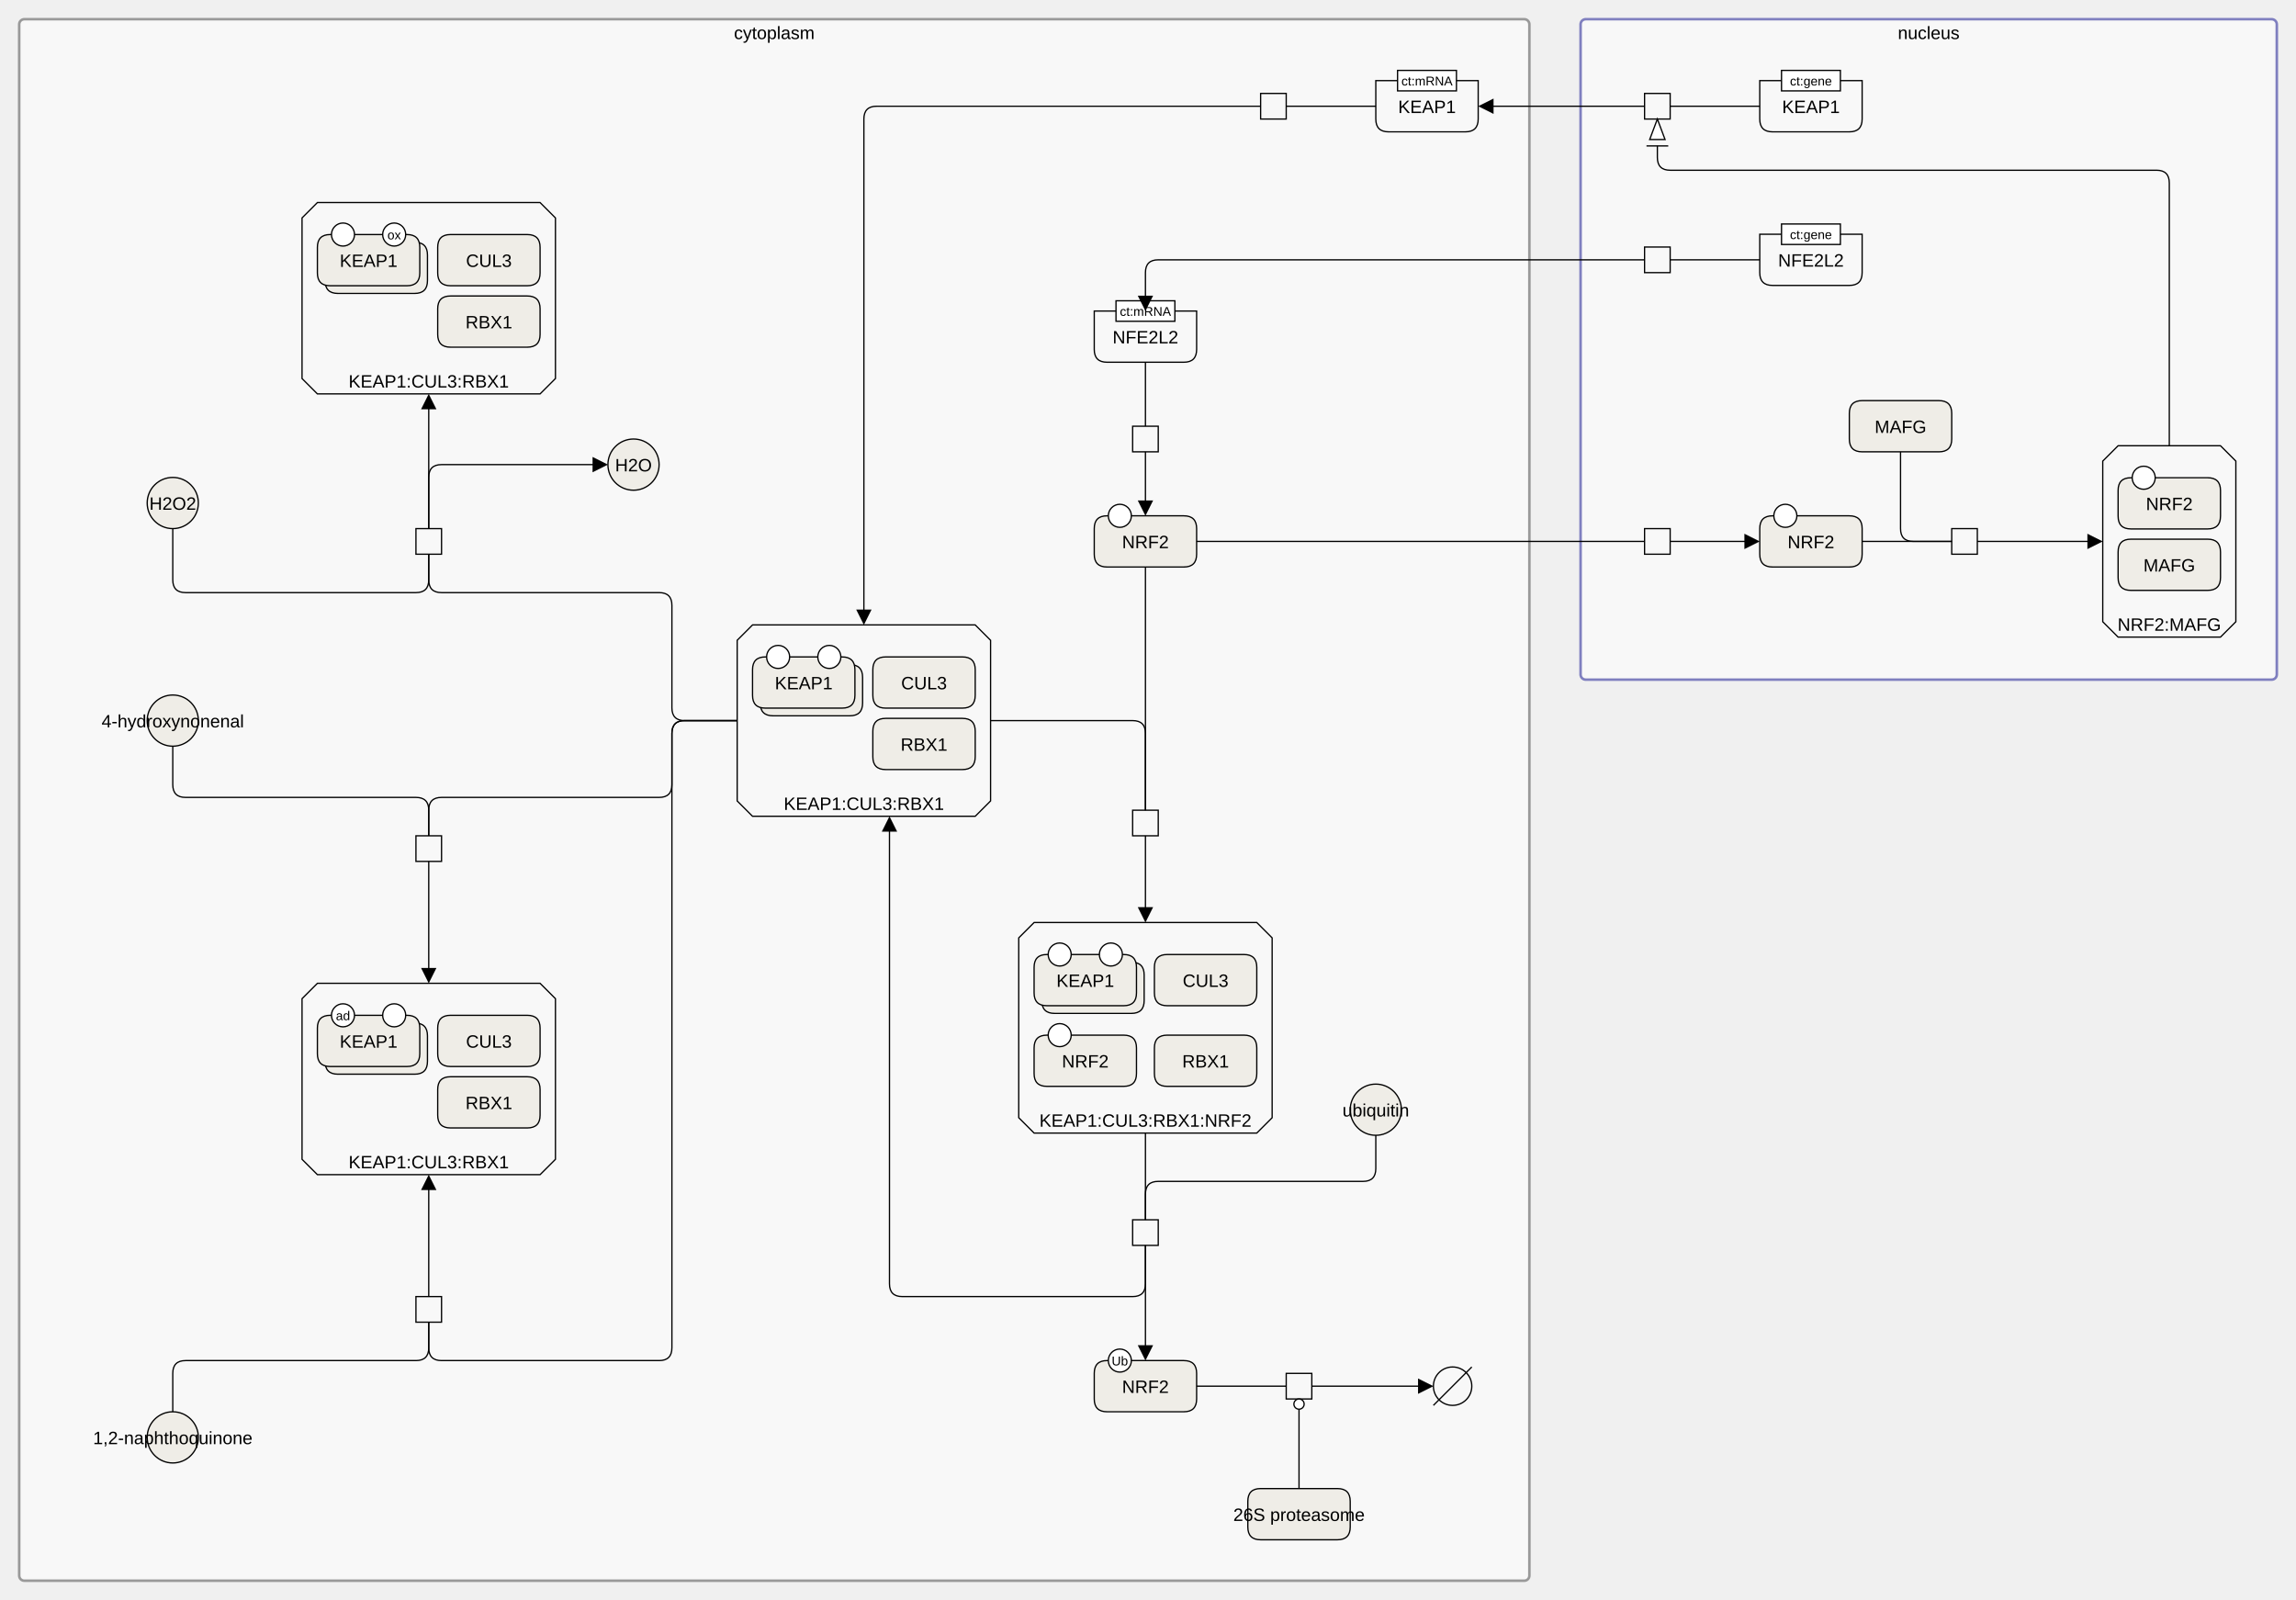
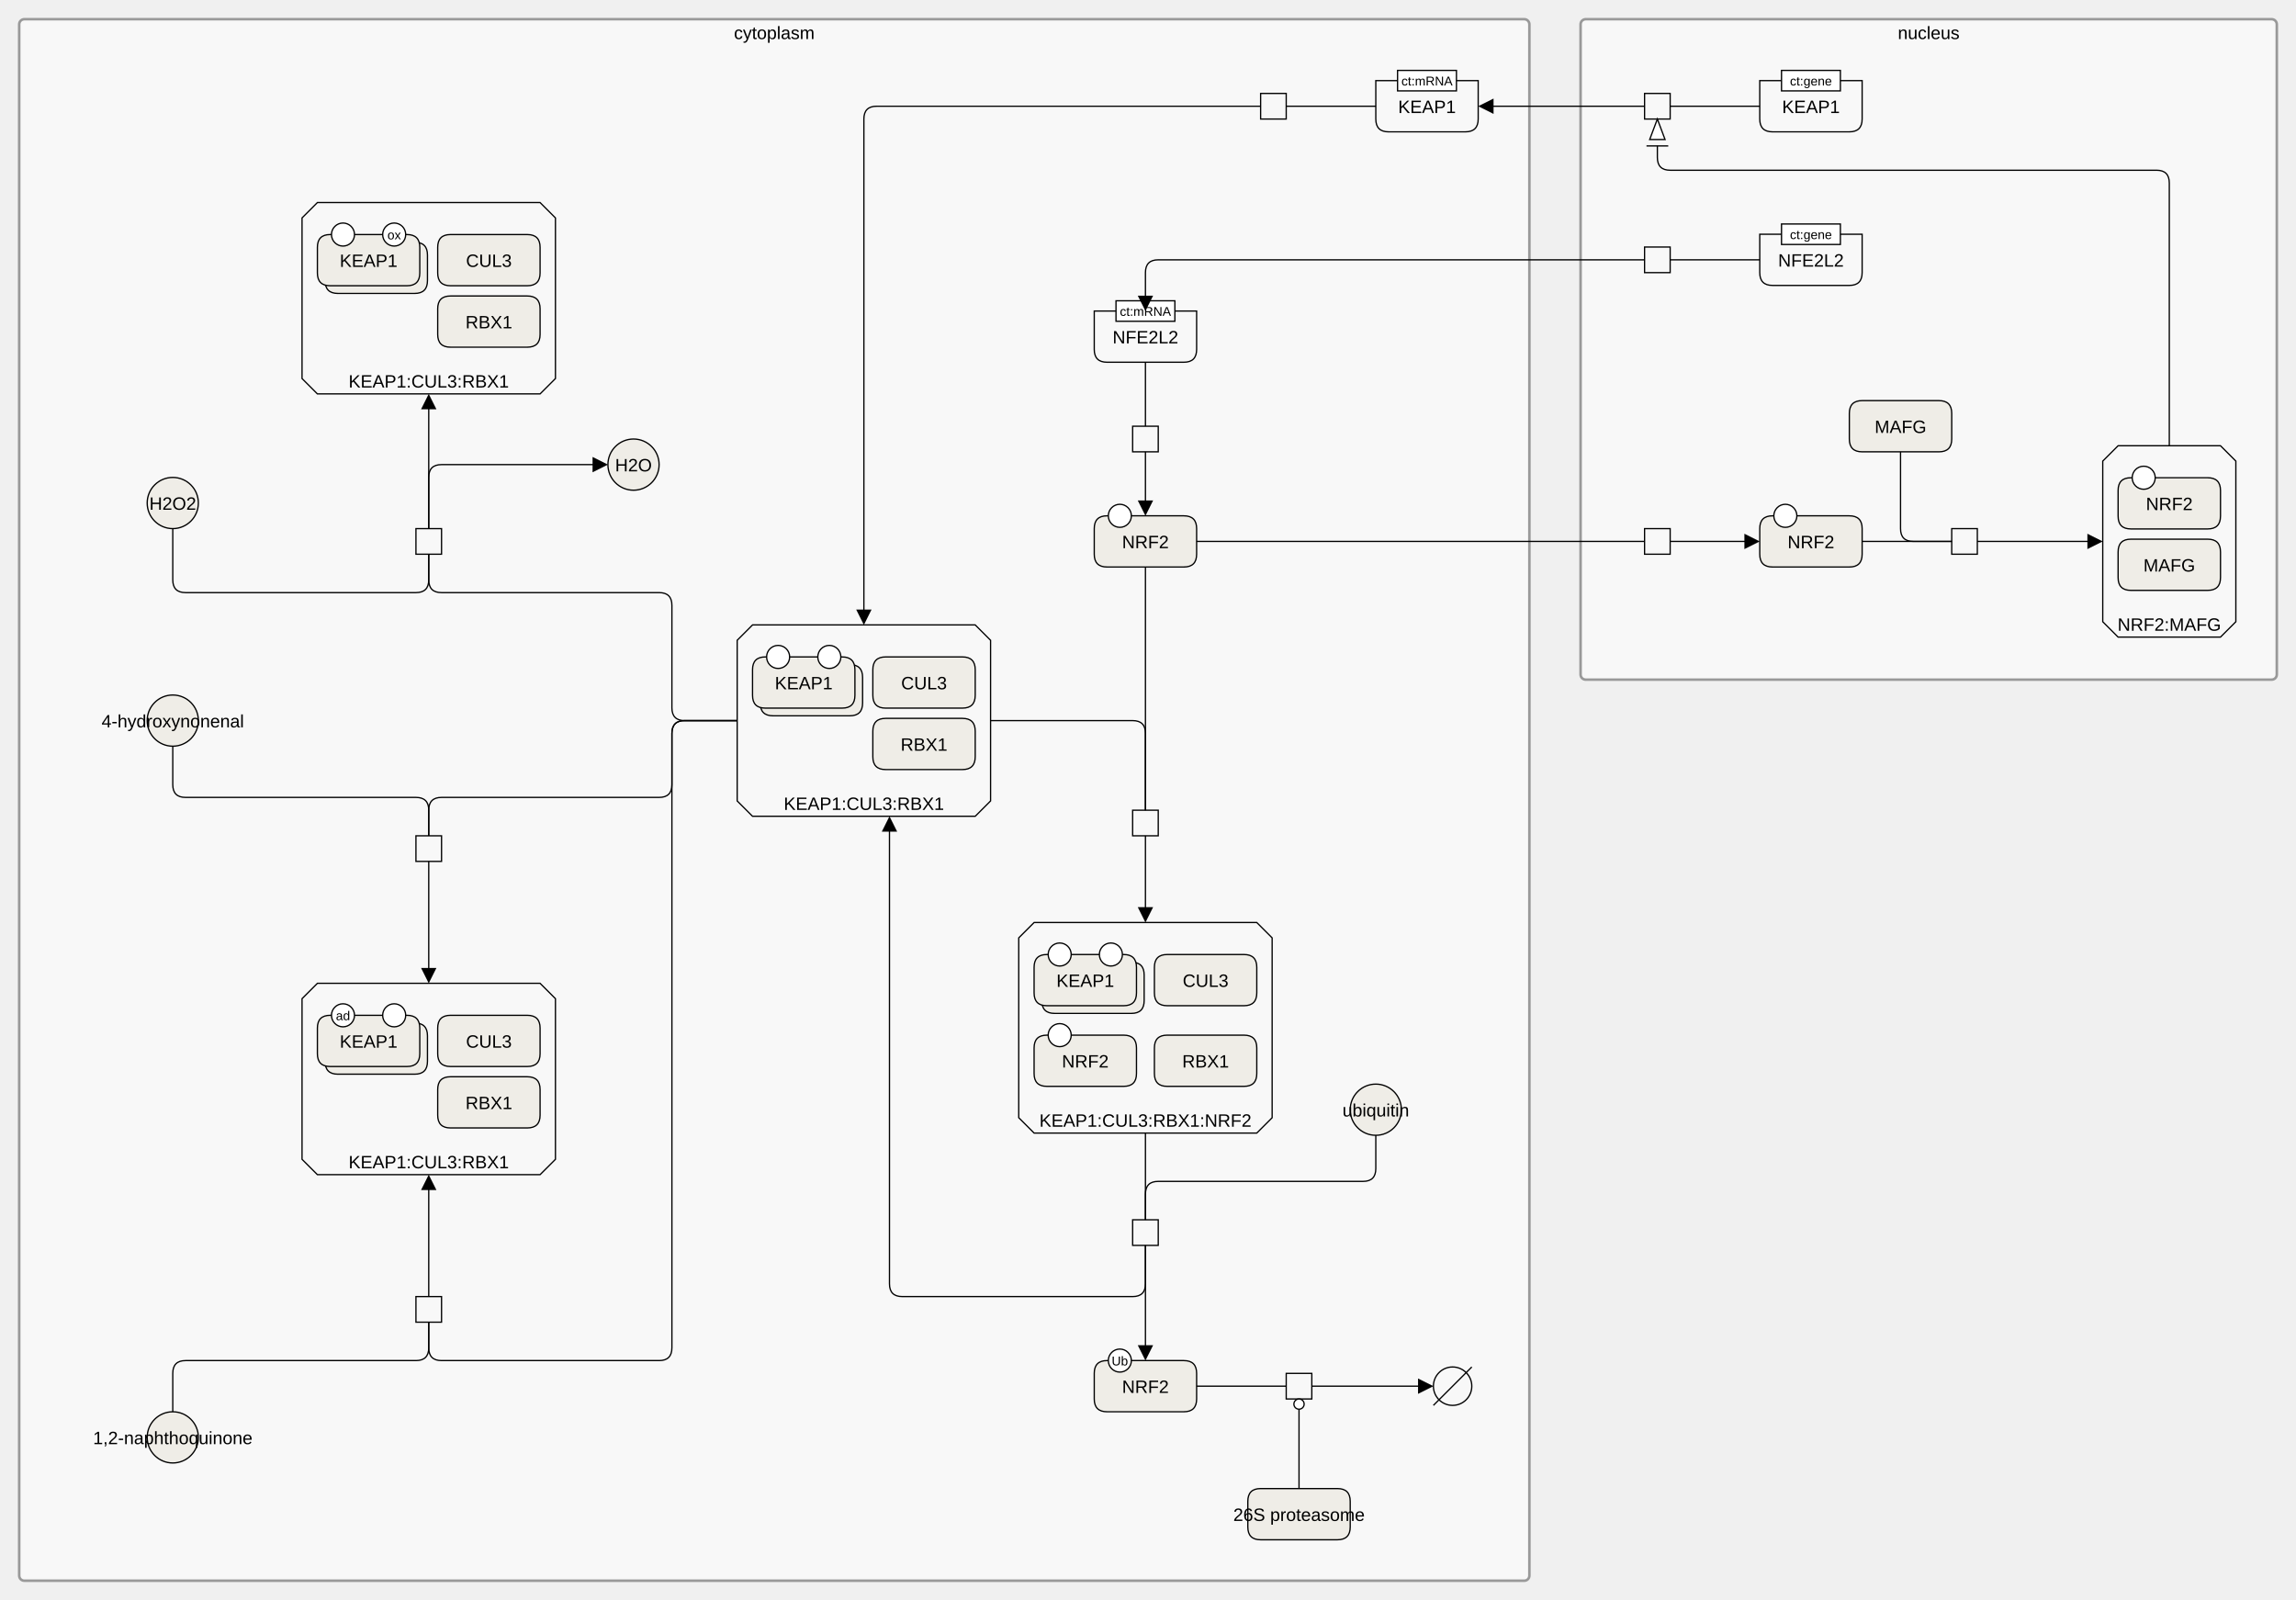
<svg xmlns="http://www.w3.org/2000/svg" width="1794" height="1250" viewBox="0 0 1794 1250" stroke-linecap="butt" stroke-miterlimit="10">
  <g transform="translate(55,63)">
    <path d="M-40 -44 C-40 -46.209 -38.209 -48 -36 -48 L1136 -48 C1138.209 -48 1140 -46.209 1140 -44 L1140 1168 C1140 1170.209 1138.209 1172 1136 1172 L-36 1172 C-38.209 1172 -40 1170.209 -40 1168 Z" fill="#F8F8F8" stroke="none" />
    <path d="M-40 -44 C-40 -46.209 -38.209 -48 -36 -48 L1136 -48 C1138.209 -48 1140 -46.209 1140 -44 L1140 1168 C1140 1170.209 1138.209 1172 1136 1172 L-36 1172 C-38.209 1172 -40 1170.209 -40 1168 Z" fill="none" stroke="#999999" stroke-width="2" />
    <text x="550" y="-32.459" text-anchor="middle" font-family="'Dialog', Arial, Helvetica, sans-serif" font-size="14" fill="#000000" stroke="none" xml:space="preserve">cytoplasm</text>
    <path d="M1180 -44 C1180 -46.209 1181.791 -48 1184 -48 L1720 -48 C1722.209 -48 1724 -46.209 1724 -44 L1724 464 C1724 466.209 1722.209 468 1720 468 L1184 468 C1181.791 468 1180 466.209 1180 464 Z" fill="#F8F8F8" stroke="none" />
-     <path d="M1180 -44 C1180 -46.209 1181.791 -48 1184 -48 L1720 -48 C1722.209 -48 1724 -46.209 1724 -44 L1724 464 C1724 466.209 1722.209 468 1720 468 L1184 468 C1181.791 468 1180 466.209 1180 464 Z" fill="none" stroke="#7F7FBF" stroke-width="2" />
+     <path d="M1180 -44 C1180 -46.209 1181.791 -48 1184 -48 L1720 -48 C1722.209 -48 1724 -46.209 1724 -44 L1724 464 C1724 466.209 1722.209 468 1720 468 L1184 468 C1181.791 468 1180 466.209 1180 464 Z" fill="none" stroke="#999999" stroke-width="2" />
    <text x="1452" y="-32.459" text-anchor="middle" font-family="'Dialog', Arial, Helvetica, sans-serif" font-size="14" fill="#000000" stroke="none" xml:space="preserve">nucleus</text>
    <path d="M1320 120 L1400 120 L1400 150 Q1400 160 1390 160 L1330 160 Q1320 160 1320 150 Z" fill="none" stroke="#000000" />
    <text x="1360" y="145.291" text-anchor="middle" font-family="'Dialog', Arial, Helvetica, sans-serif" font-size="14" fill="#000000" stroke="none" xml:space="preserve">NFE2L2</text>
    <path d="M1337 112 L1383 112 L1383 128 L1337 128 Z" fill="#FFFFFF" stroke="none" />
    <path d="M1337 112 L1383 112 L1383 128 L1337 128 Z" fill="none" stroke="#000000" />
    <text x="1360" y="123.779" text-anchor="middle" font-family="'Dialog', Arial, Helvetica, sans-serif" font-size="10" fill="#000000" stroke="none" xml:space="preserve">ct:gene</text>
    <path d="M1320 0 L1400 0 L1400 30 Q1400 40 1390 40 L1330 40 Q1320 40 1320 30 Z" fill="none" stroke="#000000" />
    <text x="1360" y="25.291" text-anchor="middle" font-family="'Dialog', Arial, Helvetica, sans-serif" font-size="14" fill="#000000" stroke="none" xml:space="preserve">KEAP1</text>
    <path d="M1337 -8 L1383 -8 L1383 8 L1337 8 Z" fill="#FFFFFF" stroke="none" />
    <path d="M1337 -8 L1383 -8 L1383 8 L1337 8 Z" fill="none" stroke="#000000" />
    <text x="1360" y="3.78" text-anchor="middle" font-family="'Dialog', Arial, Helvetica, sans-serif" font-size="10" fill="#000000" stroke="none" xml:space="preserve">ct:gene</text>
    <path d="M1320 350 Q1320 340 1330 340 L1390 340 Q1400 340 1400 350 L1400 370 Q1400 380 1390 380 L1330 380 Q1320 380 1320 370 Z" fill="#EFEDE7" stroke="none" />
    <path d="M1320 350 Q1320 340 1330 340 L1390 340 Q1400 340 1400 350 L1400 370 Q1400 380 1390 380 L1330 380 Q1320 380 1320 370 Z" fill="none" stroke="#000000" />
    <text x="1360" y="365.291" text-anchor="middle" font-family="'Dialog', Arial, Helvetica, sans-serif" font-size="14" fill="#000000" stroke="none" xml:space="preserve">NRF2</text>
    <path d="M1331 340 C1331 335.029 1335.029 331 1340 331 L1340 331 C1344.971 331 1349 335.029 1349 340 L1349 340 C1349 344.971 1344.971 349 1340 349 L1340 349 C1335.029 349 1331 344.971 1331 340 Z" fill="#FFFFFF" stroke="none" />
    <path d="M1331 340 C1331 335.029 1335.029 331 1340 331 L1340 331 C1344.971 331 1349 335.029 1349 340 L1349 340 C1349 344.971 1344.971 349 1340 349 L1340 349 C1335.029 349 1331 344.971 1331 340 Z" fill="none" stroke="#000000" />
    <path d="M1600 285.25 L1680 285.25 L1692 297.25 L1692 422.75 L1680 434.75 L1600 434.75 L1588 422.75 L1588 297.25 Z" fill="none" stroke="#000000" />
    <text x="1640" y="429.791" text-anchor="middle" font-family="'Dialog', Arial, Helvetica, sans-serif" font-size="14" fill="#000000" stroke="none" xml:space="preserve">NRF2:MAFG</text>
    <path d="M1600 320.25 Q1600 310.25 1610 310.25 L1670 310.25 Q1680 310.25 1680 320.25 L1680 340.25 Q1680 350.25 1670 350.25 L1610 350.25 Q1600 350.25 1600 340.25 Z" fill="#EFEDE7" stroke="none" />
    <path d="M1600 320.25 Q1600 310.25 1610 310.25 L1670 310.25 Q1680 310.25 1680 320.25 L1680 340.25 Q1680 350.25 1670 350.25 L1610 350.25 Q1600 350.25 1600 340.25 Z" fill="none" stroke="#000000" />
    <text x="1640" y="335.541" text-anchor="middle" font-family="'Dialog', Arial, Helvetica, sans-serif" font-size="14" fill="#000000" stroke="none" xml:space="preserve">NRF2</text>
    <path d="M1611 310.25 C1611 305.279 1615.029 301.25 1620 301.25 L1620 301.25 C1624.971 301.25 1629 305.279 1629 310.25 L1629 310.25 C1629 315.221 1624.971 319.25 1620 319.25 L1620 319.25 C1615.029 319.25 1611 315.221 1611 310.25 Z" fill="#FFFFFF" stroke="none" />
    <path d="M1611 310.25 C1611 305.279 1615.029 301.25 1620 301.25 L1620 301.25 C1624.971 301.25 1629 305.279 1629 310.25 L1629 310.25 C1629 315.221 1624.971 319.25 1620 319.25 L1620 319.25 C1615.029 319.25 1611 315.221 1611 310.25 Z" fill="none" stroke="#000000" />
    <path d="M1600 368.25 Q1600 358.25 1610 358.25 L1670 358.25 Q1680 358.25 1680 368.25 L1680 388.25 Q1680 398.25 1670 398.25 L1610 398.25 Q1600 398.25 1600 388.25 Z" fill="#EFEDE7" stroke="none" />
    <path d="M1600 368.25 Q1600 358.25 1610 358.25 L1670 358.25 Q1680 358.25 1680 368.25 L1680 388.25 Q1680 398.25 1670 398.25 L1610 398.25 Q1600 398.25 1600 388.25 Z" fill="none" stroke="#000000" />
    <text x="1640" y="383.541" text-anchor="middle" font-family="'Dialog', Arial, Helvetica, sans-serif" font-size="14" fill="#000000" stroke="none" xml:space="preserve">MAFG</text>
    <path d="M1390 260 Q1390 250 1400 250 L1460 250 Q1470 250 1470 260 L1470 280 Q1470 290 1460 290 L1400 290 Q1390 290 1390 280 Z" fill="#EFEDE7" stroke="none" />
    <path d="M1390 260 Q1390 250 1400 250 L1460 250 Q1470 250 1470 260 L1470 280 Q1470 290 1460 290 L1400 290 Q1390 290 1390 280 Z" fill="none" stroke="#000000" />
    <text x="1430" y="275.291" text-anchor="middle" font-family="'Dialog', Arial, Helvetica, sans-serif" font-size="14" fill="#000000" stroke="none" xml:space="preserve">MAFG</text>
    <path d="M1230 130 L1250 130 L1250 150 L1230 150 Z" fill="none" stroke="#000000" />
    <path d="M1230 350 L1250 350 L1250 370 L1230 370 Z" fill="none" stroke="#000000" />
    <path d="M1470 350 L1490 350 L1490 370 L1470 370 Z" fill="none" stroke="#000000" />
    <path d="M1230 10 L1250 10 L1250 30 L1230 30 Z" fill="none" stroke="#000000" />
    <path d="M800 180 L880 180 L880 210 Q880 220 870 220 L810 220 Q800 220 800 210 Z" fill="none" stroke="#000000" />
    <text x="840" y="205.291" text-anchor="middle" font-family="'Dialog', Arial, Helvetica, sans-serif" font-size="14" fill="#000000" stroke="none" xml:space="preserve">NFE2L2</text>
    <path d="M817 172 L863 172 L863 188 L817 188 Z" fill="#FFFFFF" stroke="none" />
    <path d="M817 172 L863 172 L863 188 L817 188 Z" fill="none" stroke="#000000" />
    <text x="840" y="183.78" text-anchor="middle" font-family="'Dialog', Arial, Helvetica, sans-serif" font-size="10" fill="#000000" stroke="none" xml:space="preserve">ct:mRNA</text>
    <path d="M1020 0 L1100 0 L1100 30 Q1100 40 1090 40 L1030 40 Q1020 40 1020 30 Z" fill="none" stroke="#000000" />
    <text x="1060" y="25.291" text-anchor="middle" font-family="'Dialog', Arial, Helvetica, sans-serif" font-size="14" fill="#000000" stroke="none" xml:space="preserve">KEAP1</text>
    <path d="M1037 -8 L1083 -8 L1083 8 L1037 8 Z" fill="#FFFFFF" stroke="none" />
    <path d="M1037 -8 L1083 -8 L1083 8 L1037 8 Z" fill="none" stroke="#000000" />
    <text x="1060" y="3.78" text-anchor="middle" font-family="'Dialog', Arial, Helvetica, sans-serif" font-size="10" fill="#000000" stroke="none" xml:space="preserve">ct:mRNA</text>
    <path d="M800 350 Q800 340 810 340 L870 340 Q880 340 880 350 L880 370 Q880 380 870 380 L810 380 Q800 380 800 370 Z" fill="#EFEDE7" stroke="none" />
    <path d="M800 350 Q800 340 810 340 L870 340 Q880 340 880 350 L880 370 Q880 380 870 380 L810 380 Q800 380 800 370 Z" fill="none" stroke="#000000" />
    <text x="840" y="365.291" text-anchor="middle" font-family="'Dialog', Arial, Helvetica, sans-serif" font-size="14" fill="#000000" stroke="none" xml:space="preserve">NRF2</text>
    <path d="M811 340 C811 335.029 815.029 331 820 331 L820 331 C824.971 331 829 335.029 829 340 L829 340 C829 344.971 824.971 349 820 349 L820 349 C815.029 349 811 344.971 811 340 Z" fill="#FFFFFF" stroke="none" />
    <path d="M811 340 C811 335.029 815.029 331 820 331 L820 331 C824.971 331 829 335.029 829 340 L829 340 C829 344.971 824.971 349 820 349 L820 349 C815.029 349 811 344.971 811 340 Z" fill="none" stroke="#000000" />
    <path d="M533 425.25 L707 425.25 L719 437.25 L719 562.75 L707 574.75 L533 574.75 L521 562.75 L521 437.25 Z" fill="none" stroke="#000000" />
    <text x="620" y="569.791" text-anchor="middle" font-family="'Dialog', Arial, Helvetica, sans-serif" font-size="14" fill="#000000" stroke="none" xml:space="preserve">KEAP1:CUL3:RBX1</text>
    <path d="M539 466.25 Q539 456.25 549 456.25 L609 456.25 Q619 456.25 619 466.25 L619 486.25 Q619 496.25 609 496.25 L549 496.25 Q539 496.25 539 486.25 Z" fill="#EFEDE7" stroke="none" />
    <path d="M539 466.25 Q539 456.25 549 456.25 L609 456.25 Q619 456.25 619 466.25 L619 486.25 Q619 496.25 609 496.25 L549 496.25 Q539 496.25 539 486.25 Z" fill="none" stroke="#000000" />
    <path d="M533 460.25 Q533 450.25 543 450.25 L603 450.25 Q613 450.25 613 460.25 L613 480.25 Q613 490.25 603 490.25 L543 490.25 Q533 490.25 533 480.25 Z" fill="#EFEDE7" stroke="none" />
    <path d="M533 460.25 Q533 450.25 543 450.25 L603 450.25 Q613 450.25 613 460.25 L613 480.25 Q613 490.25 603 490.25 L543 490.25 Q533 490.25 533 480.25 Z" fill="none" stroke="#000000" />
    <text x="573" y="475.541" text-anchor="middle" font-family="'Dialog', Arial, Helvetica, sans-serif" font-size="14" fill="#000000" stroke="none" xml:space="preserve">KEAP1</text>
    <path d="M544 450.25 C544 445.279 548.029 441.25 553 441.25 L553 441.25 C557.971 441.25 562 445.279 562 450.25 L562 450.25 C562 455.221 557.971 459.25 553 459.25 L553 459.25 C548.029 459.25 544 455.221 544 450.25 Z" fill="#FFFFFF" stroke="none" />
    <path d="M544 450.25 C544 445.279 548.029 441.25 553 441.25 L553 441.25 C557.971 441.25 562 445.279 562 450.25 L562 450.25 C562 455.221 557.971 459.25 553 459.25 L553 459.25 C548.029 459.25 544 455.221 544 450.25 Z" fill="none" stroke="#000000" />
    <path d="M584 450.25 C584 445.279 588.029 441.25 593 441.25 L593 441.25 C597.971 441.25 602 445.279 602 450.25 L602 450.25 C602 455.221 597.971 459.25 593 459.25 L593 459.25 C588.029 459.25 584 455.221 584 450.25 Z" fill="#FFFFFF" stroke="none" />
    <path d="M584 450.25 C584 445.279 588.029 441.25 593 441.25 L593 441.25 C597.971 441.25 602 445.279 602 450.25 L602 450.25 C602 455.221 597.971 459.25 593 459.25 L593 459.25 C588.029 459.25 584 455.221 584 450.25 Z" fill="none" stroke="#000000" />
    <path d="M627 460.25 Q627 450.25 637 450.25 L697 450.25 Q707 450.25 707 460.25 L707 480.25 Q707 490.25 697 490.25 L637 490.25 Q627 490.25 627 480.25 Z" fill="#EFEDE7" stroke="none" />
    <path d="M627 460.25 Q627 450.25 637 450.25 L697 450.25 Q707 450.25 707 460.25 L707 480.25 Q707 490.25 697 490.25 L637 490.25 Q627 490.25 627 480.25 Z" fill="none" stroke="#000000" />
    <text x="667" y="475.541" text-anchor="middle" font-family="'Dialog', Arial, Helvetica, sans-serif" font-size="14" fill="#000000" stroke="none" xml:space="preserve">CUL3</text>
    <path d="M627 508.25 Q627 498.25 637 498.25 L697 498.25 Q707 498.25 707 508.25 L707 528.25 Q707 538.25 697 538.25 L637 538.25 Q627 538.25 627 528.25 Z" fill="#EFEDE7" stroke="none" />
    <path d="M627 508.25 Q627 498.25 637 498.25 L697 498.25 Q707 498.25 707 508.25 L707 528.25 Q707 538.25 697 538.25 L637 538.25 Q627 538.25 627 528.25 Z" fill="none" stroke="#000000" />
    <text x="667" y="523.541" text-anchor="middle" font-family="'Dialog', Arial, Helvetica, sans-serif" font-size="14" fill="#000000" stroke="none" xml:space="preserve">RBX1</text>
    <path d="M753 657.75 L927 657.75 L939 669.75 L939 810.25 L927 822.25 L753 822.25 L741 810.25 L741 669.75 Z" fill="none" stroke="#000000" />
    <text x="840" y="817.291" text-anchor="middle" font-family="'Dialog', Arial, Helvetica, sans-serif" font-size="14" fill="#000000" stroke="none" xml:space="preserve">KEAP1:CUL3:RBX1:NRF2</text>
    <path d="M759 698.75 Q759 688.75 769 688.75 L829 688.75 Q839 688.75 839 698.75 L839 718.75 Q839 728.75 829 728.75 L769 728.75 Q759 728.75 759 718.75 Z" fill="#EFEDE7" stroke="none" />
    <path d="M759 698.75 Q759 688.75 769 688.75 L829 688.75 Q839 688.75 839 698.75 L839 718.75 Q839 728.75 829 728.75 L769 728.75 Q759 728.75 759 718.75 Z" fill="none" stroke="#000000" />
    <path d="M753 692.75 Q753 682.75 763 682.75 L823 682.75 Q833 682.75 833 692.75 L833 712.75 Q833 722.75 823 722.75 L763 722.75 Q753 722.75 753 712.75 Z" fill="#EFEDE7" stroke="none" />
    <path d="M753 692.75 Q753 682.75 763 682.75 L823 682.75 Q833 682.75 833 692.75 L833 712.75 Q833 722.75 823 722.75 L763 722.75 Q753 722.75 753 712.75 Z" fill="none" stroke="#000000" />
    <text x="793" y="708.041" text-anchor="middle" font-family="'Dialog', Arial, Helvetica, sans-serif" font-size="14" fill="#000000" stroke="none" xml:space="preserve">KEAP1</text>
    <path d="M764 682.75 C764 677.779 768.029 673.75 773 673.75 L773 673.75 C777.971 673.75 782 677.779 782 682.75 L782 682.75 C782 687.721 777.971 691.75 773 691.75 L773 691.75 C768.029 691.75 764 687.721 764 682.75 Z" fill="#FFFFFF" stroke="none" />
    <path d="M764 682.75 C764 677.779 768.029 673.75 773 673.75 L773 673.75 C777.971 673.75 782 677.779 782 682.75 L782 682.75 C782 687.721 777.971 691.75 773 691.75 L773 691.75 C768.029 691.75 764 687.721 764 682.75 Z" fill="none" stroke="#000000" />
    <path d="M804 682.75 C804 677.779 808.029 673.75 813 673.75 L813 673.75 C817.971 673.75 822 677.779 822 682.75 L822 682.75 C822 687.721 817.971 691.75 813 691.75 L813 691.75 C808.029 691.75 804 687.721 804 682.75 Z" fill="#FFFFFF" stroke="none" />
    <path d="M804 682.75 C804 677.779 808.029 673.75 813 673.75 L813 673.75 C817.971 673.75 822 677.779 822 682.75 L822 682.75 C822 687.721 817.971 691.75 813 691.75 L813 691.75 C808.029 691.75 804 687.721 804 682.75 Z" fill="none" stroke="#000000" />
    <path d="M847 692.75 Q847 682.75 857 682.75 L917 682.75 Q927 682.75 927 692.75 L927 712.75 Q927 722.75 917 722.75 L857 722.75 Q847 722.75 847 712.75 Z" fill="#EFEDE7" stroke="none" />
    <path d="M847 692.75 Q847 682.75 857 682.75 L917 682.75 Q927 682.75 927 692.75 L927 712.75 Q927 722.75 917 722.75 L857 722.75 Q847 722.75 847 712.75 Z" fill="none" stroke="#000000" />
    <text x="887" y="708.041" text-anchor="middle" font-family="'Dialog', Arial, Helvetica, sans-serif" font-size="14" fill="#000000" stroke="none" xml:space="preserve">CUL3</text>
    <path d="M847 755.75 Q847 745.75 857 745.75 L917 745.75 Q927 745.75 927 755.75 L927 775.75 Q927 785.75 917 785.75 L857 785.75 Q847 785.75 847 775.75 Z" fill="#EFEDE7" stroke="none" />
    <path d="M847 755.75 Q847 745.75 857 745.75 L917 745.75 Q927 745.75 927 755.75 L927 775.75 Q927 785.75 917 785.75 L857 785.75 Q847 785.75 847 775.75 Z" fill="none" stroke="#000000" />
    <text x="887" y="771.041" text-anchor="middle" font-family="'Dialog', Arial, Helvetica, sans-serif" font-size="14" fill="#000000" stroke="none" xml:space="preserve">RBX1</text>
    <path d="M753 755.75 Q753 745.75 763 745.75 L823 745.75 Q833 745.75 833 755.75 L833 775.75 Q833 785.75 823 785.75 L763 785.75 Q753 785.75 753 775.75 Z" fill="#EFEDE7" stroke="none" />
    <path d="M753 755.75 Q753 745.75 763 745.75 L823 745.75 Q833 745.75 833 755.75 L833 775.75 Q833 785.75 823 785.75 L763 785.75 Q753 785.75 753 775.75 Z" fill="none" stroke="#000000" />
    <text x="793" y="771.041" text-anchor="middle" font-family="'Dialog', Arial, Helvetica, sans-serif" font-size="14" fill="#000000" stroke="none" xml:space="preserve">NRF2</text>
    <path d="M764 745.75 C764 740.779 768.029 736.75 773 736.75 L773 736.75 C777.971 736.75 782 740.779 782 745.75 L782 745.75 C782 750.721 777.971 754.75 773 754.75 L773 754.75 C768.029 754.75 764 750.721 764 745.75 Z" fill="#FFFFFF" stroke="none" />
    <path d="M764 745.75 C764 740.779 768.029 736.75 773 736.75 L773 736.75 C777.971 736.75 782 740.779 782 745.75 L782 745.75 C782 750.721 777.971 754.75 773 754.75 L773 754.75 C768.029 754.75 764 750.721 764 745.75 Z" fill="none" stroke="#000000" />
    <path d="M800 1010 Q800 1000 810 1000 L870 1000 Q880 1000 880 1010 L880 1030 Q880 1040 870 1040 L810 1040 Q800 1040 800 1030 Z" fill="#EFEDE7" stroke="none" />
    <path d="M800 1010 Q800 1000 810 1000 L870 1000 Q880 1000 880 1010 L880 1030 Q880 1040 870 1040 L810 1040 Q800 1040 800 1030 Z" fill="none" stroke="#000000" />
    <text x="840" y="1025.291" text-anchor="middle" font-family="'Dialog', Arial, Helvetica, sans-serif" font-size="14" fill="#000000" stroke="none" xml:space="preserve">NRF2</text>
    <path d="M811 1000 C811 995.029 815.029 991 820 991 L820 991 C824.971 991 829 995.029 829 1000 L829 1000 C829 1004.971 824.971 1009 820 1009 L820 1009 C815.029 1009 811 1004.971 811 1000 Z" fill="#FFFFFF" stroke="none" />
    <path d="M811 1000 C811 995.029 815.029 991 820 991 L820 991 C824.971 991 829 995.029 829 1000 L829 1000 C829 1004.971 824.971 1009 820 1009 L820 1009 C815.029 1009 811 1004.971 811 1000 Z" fill="none" stroke="#000000" />
    <text x="820" y="1003.779" text-anchor="middle" font-family="'Dialog', Arial, Helvetica, sans-serif" font-size="10" fill="#000000" stroke="none" xml:space="preserve">Ub</text>
    <path d="M1000 804 C1000 792.954 1008.954 784 1020 784 L1020 784 C1031.046 784 1040 792.954 1040 804 L1040 804 C1040 815.046 1031.046 824 1020 824 L1020 824 C1008.954 824 1000 815.046 1000 804 Z" fill="#EFEDE7" stroke="none" />
    <path d="M1000 804 C1000 792.954 1008.954 784 1020 784 L1020 784 C1031.046 784 1040 792.954 1040 804 L1040 804 C1040 815.046 1031.046 824 1020 824 L1020 824 C1008.954 824 1000 815.046 1000 804 Z" fill="none" stroke="#000000" />
    <text x="1020" y="809.291" text-anchor="middle" font-family="'Dialog', Arial, Helvetica, sans-serif" font-size="14" fill="#000000" stroke="none" xml:space="preserve">ubiquitin</text>
    <path d="M920 1110 Q920 1100 930 1100 L990 1100 Q1000 1100 1000 1110 L1000 1130 Q1000 1140 990 1140 L930 1140 Q920 1140 920 1130 Z" fill="#EFEDE7" stroke="none" />
    <path d="M920 1110 Q920 1100 930 1100 L990 1100 Q1000 1100 1000 1110 L1000 1130 Q1000 1140 990 1140 L930 1140 Q920 1140 920 1130 Z" fill="none" stroke="#000000" />
    <text x="960" y="1125.291" text-anchor="middle" font-family="'Dialog', Arial, Helvetica, sans-serif" font-size="14" fill="#000000" stroke="none" xml:space="preserve">26S proteasome</text>
    <path d="M1065 1020 C1065 1011.716 1071.716 1005 1080 1005 L1080 1005 C1088.284 1005 1095 1011.716 1095 1020 L1095 1020 C1095 1028.284 1088.284 1035 1080 1035 L1080 1035 C1071.716 1035 1065 1028.284 1065 1020 Z" fill="none" stroke="#000000" />
    <path d="M1065 1035 L1095 1005" fill="none" stroke="#000000" />
    <path d="M193 705.25 L367 705.25 L379 717.25 L379 842.75 L367 854.75 L193 854.75 L181 842.75 L181 717.25 Z" fill="none" stroke="#000000" />
    <text x="280" y="849.791" text-anchor="middle" font-family="'Dialog', Arial, Helvetica, sans-serif" font-size="14" fill="#000000" stroke="none" xml:space="preserve">KEAP1:CUL3:RBX1</text>
    <path d="M199 746.25 Q199 736.25 209 736.25 L269 736.25 Q279 736.25 279 746.25 L279 766.25 Q279 776.25 269 776.25 L209 776.25 Q199 776.25 199 766.25 Z" fill="#EFEDE7" stroke="none" />
    <path d="M199 746.25 Q199 736.25 209 736.25 L269 736.25 Q279 736.25 279 746.25 L279 766.25 Q279 776.25 269 776.25 L209 776.25 Q199 776.25 199 766.25 Z" fill="none" stroke="#000000" />
    <path d="M193 740.25 Q193 730.25 203 730.25 L263 730.25 Q273 730.25 273 740.25 L273 760.25 Q273 770.25 263 770.25 L203 770.25 Q193 770.25 193 760.25 Z" fill="#EFEDE7" stroke="none" />
    <path d="M193 740.25 Q193 730.25 203 730.25 L263 730.25 Q273 730.25 273 740.25 L273 760.25 Q273 770.25 263 770.25 L203 770.25 Q193 770.25 193 760.25 Z" fill="none" stroke="#000000" />
    <text x="233" y="755.541" text-anchor="middle" font-family="'Dialog', Arial, Helvetica, sans-serif" font-size="14" fill="#000000" stroke="none" xml:space="preserve">KEAP1</text>
    <path d="M204 730.25 C204 725.279 208.029 721.25 213 721.25 L213 721.25 C217.971 721.25 222 725.279 222 730.25 L222 730.25 C222 735.221 217.971 739.25 213 739.25 L213 739.25 C208.029 739.25 204 735.221 204 730.25 Z" fill="#FFFFFF" stroke="none" />
    <path d="M204 730.25 C204 725.279 208.029 721.25 213 721.25 L213 721.25 C217.971 721.25 222 725.279 222 730.25 L222 730.25 C222 735.221 217.971 739.25 213 739.25 L213 739.25 C208.029 739.25 204 735.221 204 730.25 Z" fill="none" stroke="#000000" />
    <text x="213" y="734.029" text-anchor="middle" font-family="'Dialog', Arial, Helvetica, sans-serif" font-size="10" fill="#000000" stroke="none" xml:space="preserve">ad</text>
    <path d="M244 730.25 C244 725.279 248.029 721.25 253 721.25 L253 721.25 C257.971 721.25 262 725.279 262 730.25 L262 730.25 C262 735.221 257.971 739.25 253 739.25 L253 739.25 C248.029 739.25 244 735.221 244 730.25 Z" fill="#FFFFFF" stroke="none" />
    <path d="M244 730.25 C244 725.279 248.029 721.25 253 721.25 L253 721.25 C257.971 721.25 262 725.279 262 730.25 L262 730.25 C262 735.221 257.971 739.25 253 739.25 L253 739.25 C248.029 739.25 244 735.221 244 730.25 Z" fill="none" stroke="#000000" />
    <path d="M287 740.25 Q287 730.25 297 730.25 L357 730.25 Q367 730.25 367 740.25 L367 760.25 Q367 770.25 357 770.25 L297 770.25 Q287 770.25 287 760.25 Z" fill="#EFEDE7" stroke="none" />
    <path d="M287 740.25 Q287 730.25 297 730.25 L357 730.25 Q367 730.25 367 740.25 L367 760.25 Q367 770.25 357 770.25 L297 770.25 Q287 770.25 287 760.25 Z" fill="none" stroke="#000000" />
    <text x="327" y="755.541" text-anchor="middle" font-family="'Dialog', Arial, Helvetica, sans-serif" font-size="14" fill="#000000" stroke="none" xml:space="preserve">CUL3</text>
    <path d="M287 788.25 Q287 778.25 297 778.25 L357 778.25 Q367 778.25 367 788.25 L367 808.25 Q367 818.25 357 818.25 L297 818.25 Q287 818.25 287 808.25 Z" fill="#EFEDE7" stroke="none" />
    <path d="M287 788.25 Q287 778.25 297 778.25 L357 778.25 Q367 778.25 367 788.25 L367 808.25 Q367 818.25 357 818.25 L297 818.25 Q287 818.25 287 808.25 Z" fill="none" stroke="#000000" />
    <text x="327" y="803.541" text-anchor="middle" font-family="'Dialog', Arial, Helvetica, sans-serif" font-size="14" fill="#000000" stroke="none" xml:space="preserve">RBX1</text>
    <path d="M193 95.25 L367 95.25 L379 107.25 L379 232.75 L367 244.75 L193 244.75 L181 232.75 L181 107.25 Z" fill="none" stroke="#000000" />
    <text x="280" y="239.791" text-anchor="middle" font-family="'Dialog', Arial, Helvetica, sans-serif" font-size="14" fill="#000000" stroke="none" xml:space="preserve">KEAP1:CUL3:RBX1</text>
    <path d="M199 136.25 Q199 126.25 209 126.25 L269 126.25 Q279 126.25 279 136.25 L279 156.25 Q279 166.25 269 166.25 L209 166.25 Q199 166.25 199 156.25 Z" fill="#EFEDE7" stroke="none" />
    <path d="M199 136.25 Q199 126.25 209 126.25 L269 126.25 Q279 126.25 279 136.25 L279 156.25 Q279 166.25 269 166.25 L209 166.25 Q199 166.25 199 156.25 Z" fill="none" stroke="#000000" />
    <path d="M193 130.25 Q193 120.25 203 120.25 L263 120.25 Q273 120.25 273 130.25 L273 150.25 Q273 160.25 263 160.25 L203 160.25 Q193 160.25 193 150.25 Z" fill="#EFEDE7" stroke="none" />
    <path d="M193 130.25 Q193 120.25 203 120.25 L263 120.25 Q273 120.25 273 130.25 L273 150.25 Q273 160.25 263 160.25 L203 160.25 Q193 160.25 193 150.25 Z" fill="none" stroke="#000000" />
    <text x="233" y="145.541" text-anchor="middle" font-family="'Dialog', Arial, Helvetica, sans-serif" font-size="14" fill="#000000" stroke="none" xml:space="preserve">KEAP1</text>
    <path d="M204 120.25 C204 115.279 208.029 111.25 213 111.25 L213 111.25 C217.971 111.25 222 115.279 222 120.25 L222 120.25 C222 125.221 217.971 129.25 213 129.25 L213 129.25 C208.029 129.25 204 125.221 204 120.25 Z" fill="#FFFFFF" stroke="none" />
    <path d="M204 120.25 C204 115.279 208.029 111.25 213 111.25 L213 111.25 C217.971 111.25 222 115.279 222 120.25 L222 120.25 C222 125.221 217.971 129.25 213 129.25 L213 129.25 C208.029 129.25 204 125.221 204 120.25 Z" fill="none" stroke="#000000" />
    <path d="M244 120.25 C244 115.279 248.029 111.25 253 111.25 L253 111.25 C257.971 111.25 262 115.279 262 120.25 L262 120.25 C262 125.221 257.971 129.25 253 129.25 L253 129.25 C248.029 129.25 244 125.221 244 120.25 Z" fill="#FFFFFF" stroke="none" />
    <path d="M244 120.25 C244 115.279 248.029 111.25 253 111.25 L253 111.25 C257.971 111.25 262 115.279 262 120.25 L262 120.25 C262 125.221 257.971 129.25 253 129.25 L253 129.25 C248.029 129.25 244 125.221 244 120.25 Z" fill="none" stroke="#000000" />
    <text x="253" y="124.029" text-anchor="middle" font-family="'Dialog', Arial, Helvetica, sans-serif" font-size="10" fill="#000000" stroke="none" xml:space="preserve">ox</text>
    <path d="M287 130.25 Q287 120.25 297 120.25 L357 120.25 Q367 120.25 367 130.25 L367 150.25 Q367 160.25 357 160.25 L297 160.25 Q287 160.25 287 150.25 Z" fill="#EFEDE7" stroke="none" />
    <path d="M287 130.25 Q287 120.25 297 120.25 L357 120.25 Q367 120.25 367 130.25 L367 150.25 Q367 160.25 357 160.25 L297 160.25 Q287 160.25 287 150.25 Z" fill="none" stroke="#000000" />
    <text x="327" y="145.541" text-anchor="middle" font-family="'Dialog', Arial, Helvetica, sans-serif" font-size="14" fill="#000000" stroke="none" xml:space="preserve">CUL3</text>
    <path d="M287 178.25 Q287 168.25 297 168.25 L357 168.25 Q367 168.25 367 178.25 L367 198.25 Q367 208.25 357 208.25 L297 208.25 Q287 208.25 287 198.25 Z" fill="#EFEDE7" stroke="none" />
    <path d="M287 178.25 Q287 168.25 297 168.25 L357 168.25 Q367 168.25 367 178.25 L367 198.25 Q367 208.25 357 208.25 L297 208.25 Q287 208.25 287 198.25 Z" fill="none" stroke="#000000" />
    <text x="327" y="193.541" text-anchor="middle" font-family="'Dialog', Arial, Helvetica, sans-serif" font-size="14" fill="#000000" stroke="none" xml:space="preserve">RBX1</text>
    <path d="M60 330 C60 318.954 68.954 310 80 310 L80 310 C91.046 310 100 318.954 100 330 L100 330 C100 341.046 91.046 350 80 350 L80 350 C68.954 350 60 341.046 60 330 Z" fill="#EFEDE7" stroke="none" />
    <path d="M60 330 C60 318.954 68.954 310 80 310 L80 310 C91.046 310 100 318.954 100 330 L100 330 C100 341.046 91.046 350 80 350 L80 350 C68.954 350 60 341.046 60 330 Z" fill="none" stroke="#000000" />
    <text x="80" y="335.291" text-anchor="middle" font-family="'Dialog', Arial, Helvetica, sans-serif" font-size="14" fill="#000000" stroke="none" xml:space="preserve">H2O2</text>
    <path d="M420 300 C420 288.954 428.954 280 440 280 L440 280 C451.046 280 460 288.954 460 300 L460 300 C460 311.046 451.046 320 440 320 L440 320 C428.954 320 420 311.046 420 300 Z" fill="#EFEDE7" stroke="none" />
    <path d="M420 300 C420 288.954 428.954 280 440 280 L440 280 C451.046 280 460 288.954 460 300 L460 300 C460 311.046 451.046 320 440 320 L440 320 C428.954 320 420 311.046 420 300 Z" fill="none" stroke="#000000" />
    <text x="440" y="305.291" text-anchor="middle" font-family="'Dialog', Arial, Helvetica, sans-serif" font-size="14" fill="#000000" stroke="none" xml:space="preserve">H2O</text>
    <path d="M60 500 C60 488.954 68.954 480 80 480 L80 480 C91.046 480 100 488.954 100 500 L100 500 C100 511.046 91.046 520 80 520 L80 520 C68.954 520 60 511.046 60 500 Z" fill="#EFEDE7" stroke="none" />
    <path d="M60 500 C60 488.954 68.954 480 80 480 L80 480 C91.046 480 100 488.954 100 500 L100 500 C100 511.046 91.046 520 80 520 L80 520 C68.954 520 60 511.046 60 500 Z" fill="none" stroke="#000000" />
    <text x="80" y="505.291" text-anchor="middle" font-family="'Dialog', Arial, Helvetica, sans-serif" font-size="14" fill="#000000" stroke="none" xml:space="preserve">4-hydroxynonenal</text>
    <path d="M60 1060 C60 1048.954 68.954 1040 80 1040 L80 1040 C91.046 1040 100 1048.954 100 1060 L100 1060 C100 1071.046 91.046 1080 80 1080 L80 1080 C68.954 1080 60 1071.046 60 1060 Z" fill="#EFEDE7" stroke="none" />
    <path d="M60 1060 C60 1048.954 68.954 1040 80 1040 L80 1040 C91.046 1040 100 1048.954 100 1060 L100 1060 C100 1071.046 91.046 1080 80 1080 L80 1080 C68.954 1080 60 1071.046 60 1060 Z" fill="none" stroke="#000000" />
    <text x="80" y="1065.291" text-anchor="middle" font-family="'Dialog', Arial, Helvetica, sans-serif" font-size="14" fill="#000000" stroke="none" xml:space="preserve">1,2-naphthoquinone</text>
    <path d="M830 270 L850 270 L850 290 L830 290 Z" fill="none" stroke="#000000" />
    <path d="M830 570 L850 570 L850 590 L830 590 Z" fill="none" stroke="#000000" />
    <path d="M830 890 L850 890 L850 910 L830 910 Z" fill="none" stroke="#000000" />
    <path d="M950 1010 L970 1010 L970 1030 L950 1030 Z" fill="none" stroke="#000000" />
    <path d="M270 350 L290 350 L290 370 L270 370 Z" fill="none" stroke="#000000" />
    <path d="M270 590 L290 590 L290 610 L270 610 Z" fill="none" stroke="#000000" />
    <path d="M270 950 L290 950 L290 970 L270 970 Z" fill="none" stroke="#000000" />
    <path d="M930 10 L950 10 L950 30 L930 30 Z" fill="none" stroke="#000000" />
    <path d="M1320 140 L1250 140" fill="none" stroke="#000000" />
    <path d="M1230 140 L850 140 Q840 140 840 150 L840 169" fill="none" stroke="#000000" />
    <path d="M840 180 L834 168 L846 168 Z" fill="#000000" stroke="none" />
    <path d="M840 220 L840 270" fill="none" stroke="#000000" />
    <path d="M840 290 L840 329" fill="none" stroke="#000000" />
    <path d="M840 340 L834 328 L846 328 Z" fill="#000000" stroke="none" />
    <path d="M840 380 L840 570" fill="none" stroke="#000000" />
    <path d="M719 500 L830 500 Q840 500 840 510 L840 570" fill="none" stroke="#000000" />
    <path d="M840 590 L840 646.75" fill="none" stroke="#000000" />
    <path d="M840 657.75 L834 645.75 L846 645.75 Z" fill="#000000" stroke="none" />
    <path d="M840 822.25 L840 890" fill="none" stroke="#000000" />
    <path d="M1020 824 L1020 850 Q1020 860 1010 860 L850 860 Q840 860 840 870 L840 890" fill="none" stroke="#000000" />
    <path d="M840 910 L840 989" fill="none" stroke="#000000" />
    <path d="M840 1000 L834 988 L846 988 Z" fill="#000000" stroke="none" />
    <path d="M840 910 L840 940 Q840 950 830 950 L650 950 Q640 950 640 940 L640 585.75" fill="none" stroke="#000000" />
    <path d="M640 574.75 L646 586.75 L634 586.75 Z" fill="#000000" stroke="none" />
    <path d="M880 1020 L950 1020" fill="none" stroke="#000000" />
    <path d="M970 1020 L1054 1020" fill="none" stroke="#000000" />
    <path d="M1065 1020 L1053 1026 L1053 1014 Z" fill="#000000" stroke="none" />
    <path d="M960 1100 L960 1038" fill="none" stroke="#000000" />
    <circle cx="960" cy="1034" r="4" fill="white" stroke="#000000" />
    <path d="M521 500 L480 500 Q470 500 470 490 L470 410 Q470 400 460 400 L290 400 Q280 400 280 390 L280 370" fill="none" stroke="#000000" />
    <path d="M80 350 L80 390 Q80 400 90 400 L270 400 Q280 400 280 390 L280 370" fill="none" stroke="#000000" />
    <path d="M280 350 L280 255.75" fill="none" stroke="#000000" />
    <path d="M280 244.75 L286 256.75 L274 256.75 Z" fill="#000000" stroke="none" />
    <path d="M280 350 L280 310 Q280 300 290 300 L409 300" fill="none" stroke="#000000" />
    <path d="M420 300 L408 306 L408 294 Z" fill="#000000" stroke="none" />
    <path d="M521 500 L480 500 Q470 500 470 510 L470 550 Q470 560 460 560 L290 560 Q280 560 280 570 L280 590" fill="none" stroke="#000000" />
    <path d="M80 520 L80 550 Q80 560 90 560 L270 560 Q280 560 280 570 L280 590" fill="none" stroke="#000000" />
    <path d="M280 610 L280 694.25" fill="none" stroke="#000000" />
    <path d="M280 705.25 L274 693.25 L286 693.25 Z" fill="#000000" stroke="none" />
    <path d="M521 500 L480 500 Q470 500 470 510 L470 990 Q470 1000 460 1000 L290 1000 Q280 1000 280 990 L280 970" fill="none" stroke="#000000" />
    <path d="M80 1040 L80 1010 Q80 1000 90 1000 L270 1000 Q280 1000 280 990 L280 970" fill="none" stroke="#000000" />
    <path d="M280 950 L280 865.75" fill="none" stroke="#000000" />
    <path d="M280 854.75 L286 866.75 L274 866.75 Z" fill="#000000" stroke="none" />
    <path d="M880 360 L1230 360" fill="none" stroke="#000000" />
    <path d="M1250 360 L1309 360" fill="none" stroke="#000000" />
    <path d="M1320 360 L1308 366 L1308 354 Z" fill="#000000" stroke="none" />
    <path d="M1400 360 L1470 360" fill="none" stroke="#000000" />
    <path d="M1430 290 L1430 350 Q1430 360 1440 360 L1470 360" fill="none" stroke="#000000" />
    <path d="M1490 360 L1577 360" fill="none" stroke="#000000" />
    <path d="M1588 360 L1576 366 L1576 354 Z" fill="#000000" stroke="none" />
    <path d="M1320 20 L1250 20" fill="none" stroke="#000000" />
    <path d="M1230 20 L1111 20" fill="none" stroke="#000000" />
    <path d="M1100 20 L1112 14 L1112 26 Z" fill="#000000" stroke="none" />
    <path d="M1640 285.25 L1640 80 Q1640 70 1630 70 L1250 70 Q1240 70 1240 60 L1240 51" fill="none" stroke="#000000" />
    <path d="M1240 30 L1246 46 L1234 46 Z" fill="white" stroke="#000000" />
    <path d="M1232 51 L1248 51" fill="none" stroke="#000000" stroke-linecap="square" />
    <path d="M1020 20 L950 20" fill="none" stroke="#000000" />
    <path d="M930 20 L630 20 Q620 20 620 30 L620 414.25" fill="none" stroke="#000000" />
    <path d="M620 425.25 L614 413.25 L626 413.25 Z" fill="#000000" stroke="none" />
  </g>
</svg>
